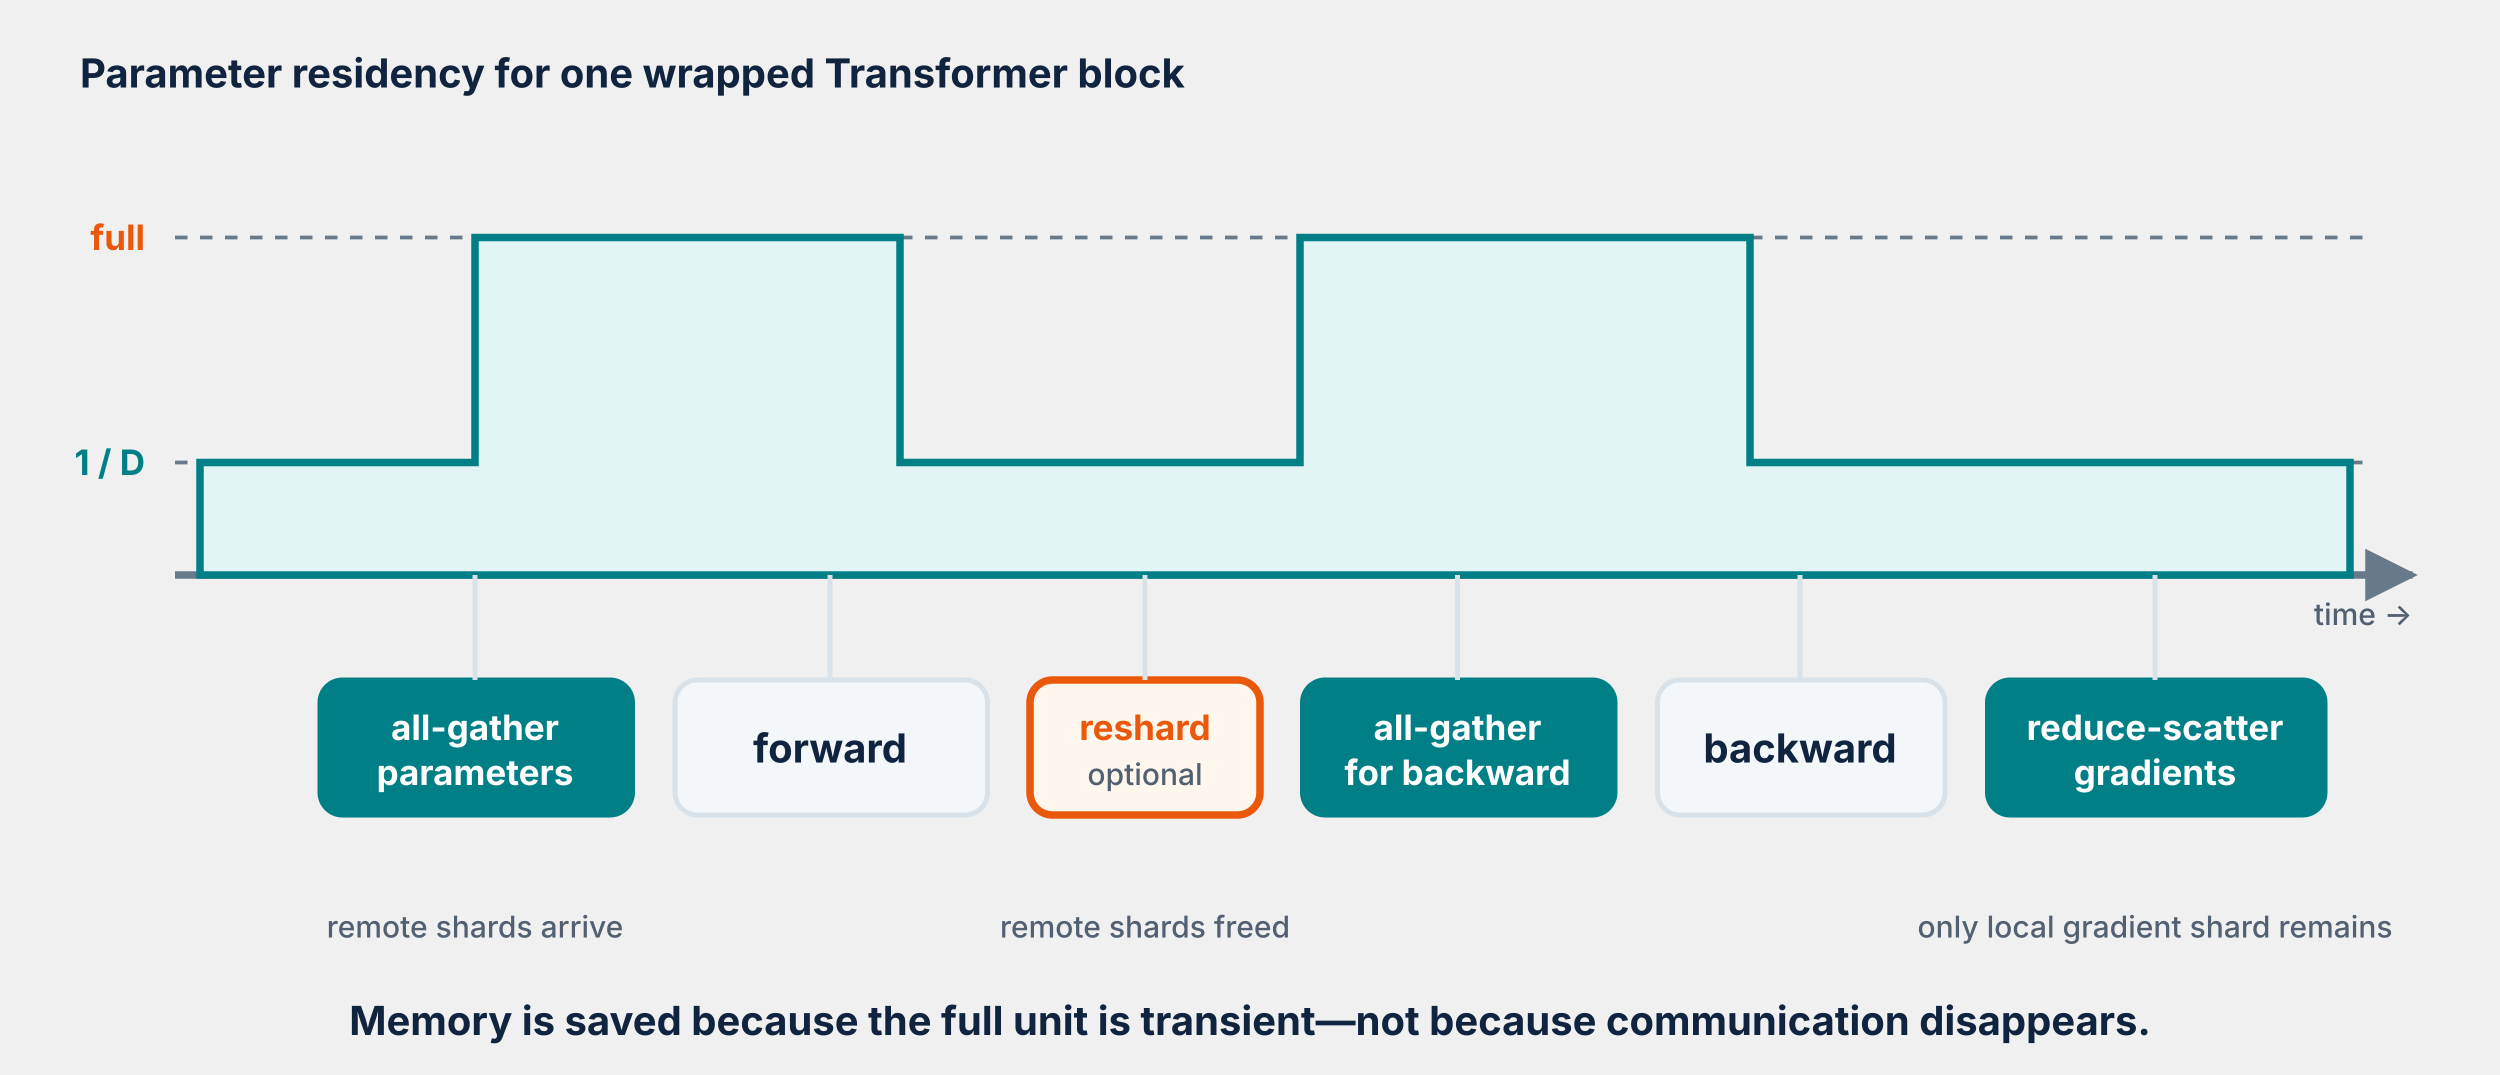
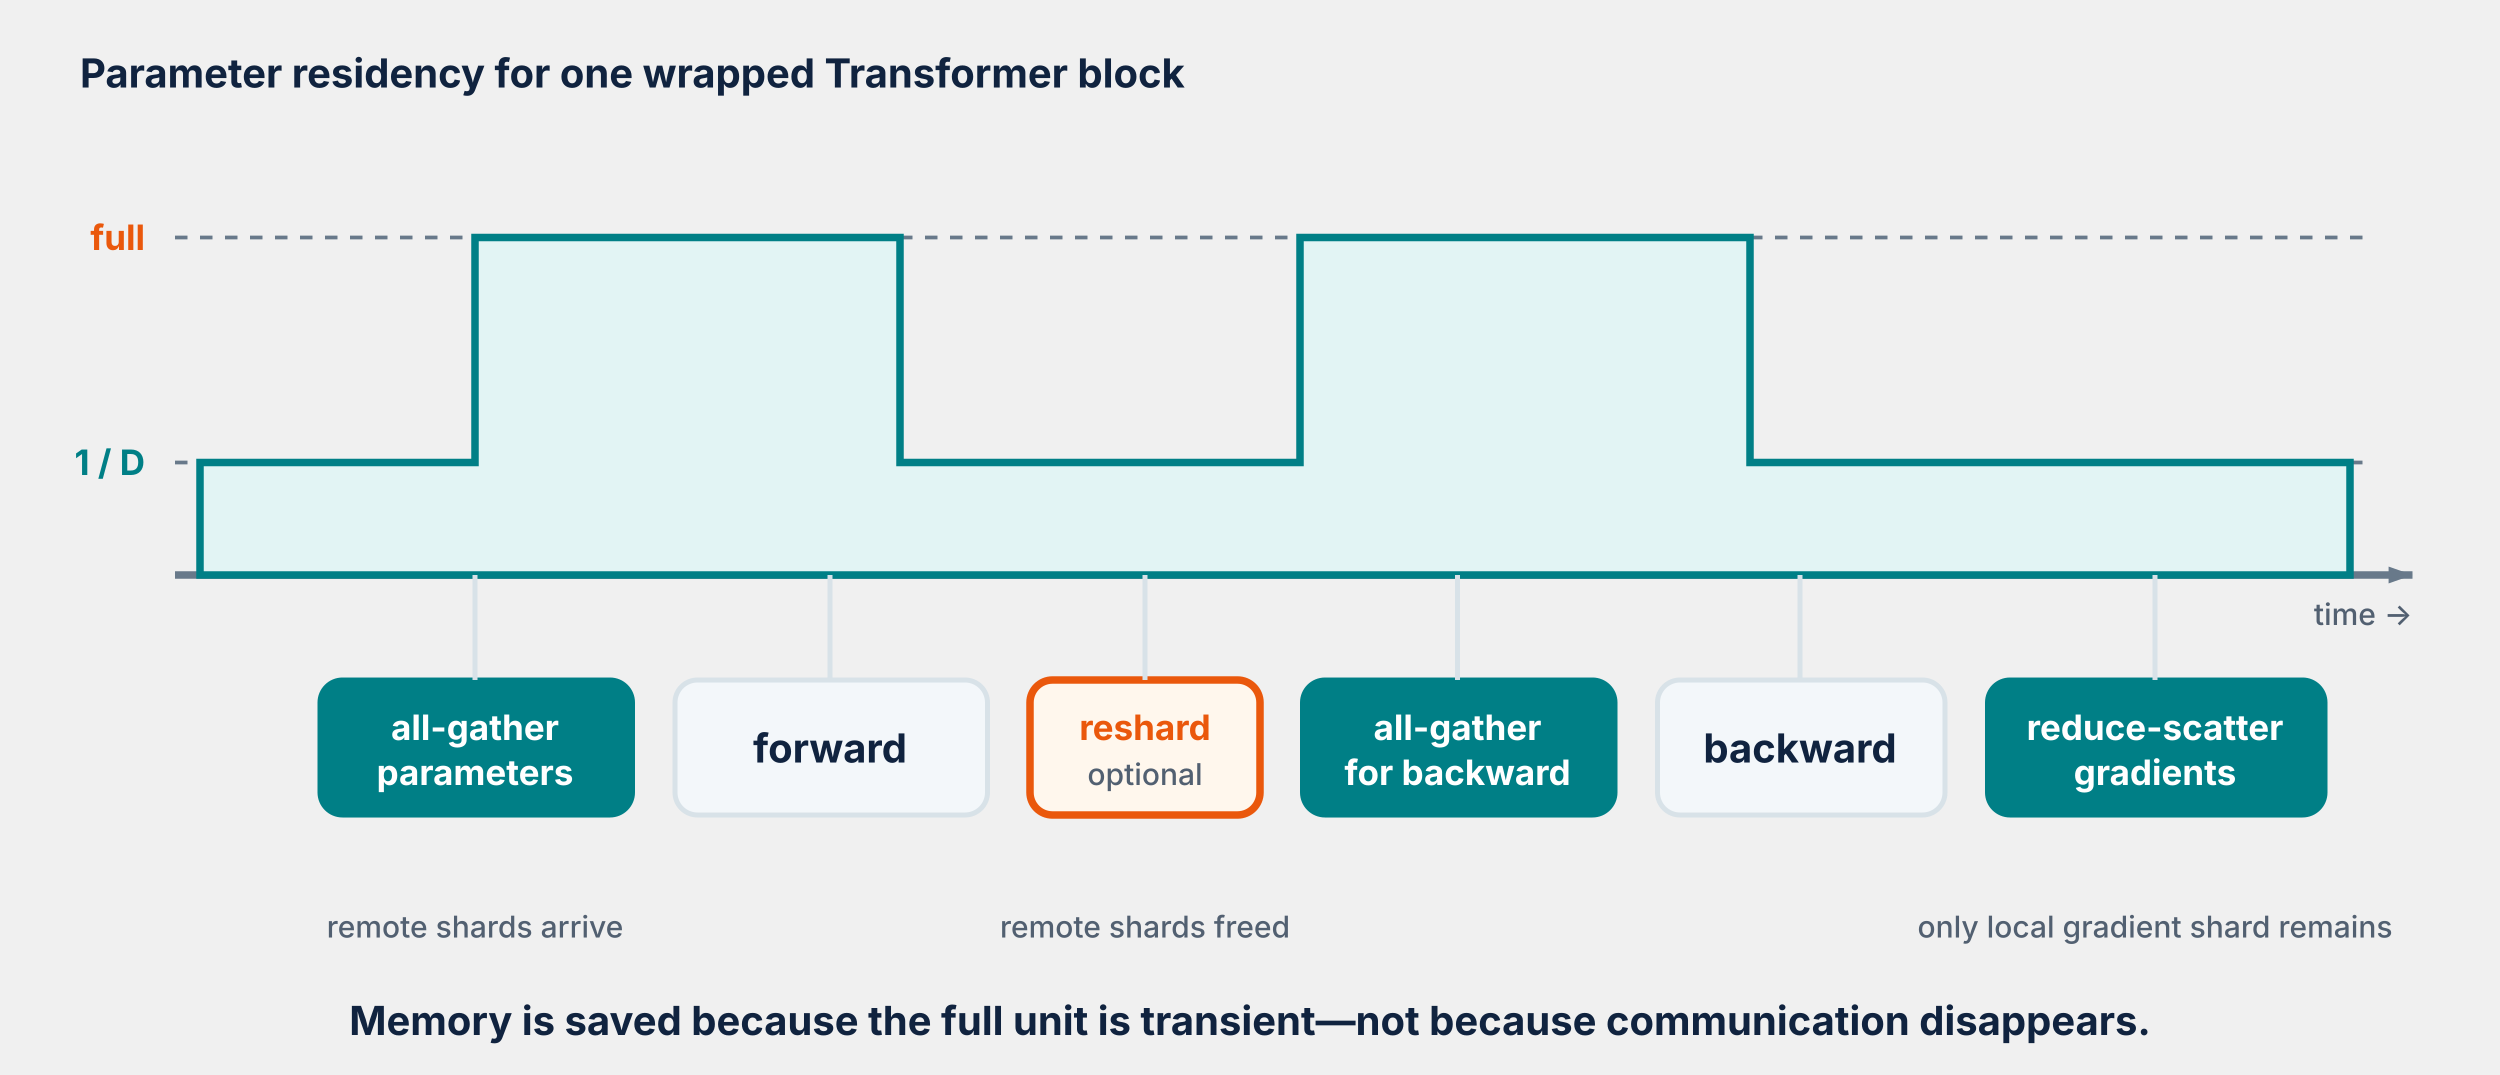
<svg xmlns="http://www.w3.org/2000/svg" viewBox="0 0 1000 430" role="img" aria-labelledby="title desc">
  <defs>
-     <marker id="arrow" viewBox="0 0 10 10" refX="9" refY="5" markerWidth="7" markerHeight="7" orient="auto">
-       <path d="M0 0 10 5 0 10z" fill="#68798a" />
+     <marker id="arrow" viewBox="0 0 10 8" refX="8.5" refY="4" markerWidth="3.8" markerHeight="3.0" orient="auto">
+       <path d="M0 1L8.5 4L0 7z" fill="#68798a" />
    </marker>
    <style>
      text{font-family:Inter,ui-sans-serif,system-ui,-apple-system,BlinkMacSystemFont,"Segoe UI",sans-serif}.axis{stroke:#68798a;stroke-width:3;marker-end:url(#arrow)}.baseline{stroke:#d8e2e8;stroke-width:2}.resident{fill:#e2f4f4;stroke:#007f86;stroke-width:3}.transient{fill:#fff7ed;stroke:#ea580c;stroke-width:3}.action{fill:#f3f7fa;stroke:#d8e2e8;stroke-width:2}.collective{fill:#007f86;stroke:#007f86;stroke-width:2}.label{fill:#10233f;font-size:16px;font-weight:750}.sub{fill:#526071;font-size:12px;font-weight:500}.inverse{fill:#fff;font-size:14px;font-weight:750}.orange{fill:#ea580c;font-size:14px;font-weight:750}.teal{fill:#007f86;font-size:14px;font-weight:750}.dash{stroke:#68798a;stroke-width:1.5;stroke-dasharray:5 5}
      @media(prefers-color-scheme:dark){.baseline{stroke:#2c4052}.resident{fill:#173b40;stroke:#54d2d8}.transient{fill:#382015;stroke:#fb923c}.action{fill:#182534;stroke:#2c4052}.collective{fill:#225a60;stroke:#54d2d8}.label{fill:#f3f7fa}.sub{fill:#9fb2c4}.orange{fill:#fb923c}.teal{fill:#54d2d8}}
    </style>
  </defs>
  <text class="label" x="32" y="35">Parameter residency for one wrapped Transformer block</text>
  <line class="axis" x1="70" y1="230" x2="965" y2="230" />
  <text class="sub" x="965" y="250" text-anchor="end">time →</text>
  <line class="dash" x1="70" y1="95" x2="950" y2="95" />
  <text class="orange" x="58" y="100" text-anchor="end">full</text>
  <line class="dash" x1="70" y1="185" x2="950" y2="185" />
  <text class="teal" x="58" y="190" text-anchor="end">1 / D</text>
  <path class="resident" d="M80 185H190V95H360V185H520V95H700V185H940V230H80Z" />
  <rect class="collective" x="128" y="272" width="125" height="54" rx="9" />
  <text class="inverse" x="190" y="296" text-anchor="middle">all-gather</text>
  <text class="inverse" x="190" y="314" text-anchor="middle">parameters</text>
  <rect class="action" x="270" y="272" width="125" height="54" rx="9" />
  <text class="label" x="332" y="305" text-anchor="middle">forward</text>
  <rect class="transient" x="412" y="272" width="92" height="54" rx="9" />
  <text class="orange" x="458" y="296" text-anchor="middle">reshard</text>
  <text class="sub" x="458" y="314" text-anchor="middle">optional</text>
  <rect class="collective" x="521" y="272" width="125" height="54" rx="9" />
  <text class="inverse" x="583" y="296" text-anchor="middle">all-gather</text>
  <text class="inverse" x="583" y="314" text-anchor="middle">for backward</text>
  <rect class="action" x="663" y="272" width="115" height="54" rx="9" />
  <text class="label" x="720" y="305" text-anchor="middle">backward</text>
  <rect class="collective" x="795" y="272" width="135" height="54" rx="9" />
  <text class="inverse" x="862" y="296" text-anchor="middle">reduce-scatter</text>
  <text class="inverse" x="862" y="314" text-anchor="middle">gradients</text>
  <line class="baseline" x1="190" y1="230" x2="190" y2="272" />
  <line class="baseline" x1="332" y1="230" x2="332" y2="272" />
  <line class="baseline" x1="458" y1="230" x2="458" y2="272" />
  <line class="baseline" x1="583" y1="230" x2="583" y2="272" />
  <line class="baseline" x1="720" y1="230" x2="720" y2="272" />
  <line class="baseline" x1="862" y1="230" x2="862" y2="272" />
  <text class="sub" x="190" y="375" text-anchor="middle">remote shards arrive</text>
  <text class="sub" x="458" y="375" text-anchor="middle">remote shards freed</text>
  <text class="sub" x="862" y="375" text-anchor="middle">only local gradient shard remains</text>
  <text class="label" x="500" y="414" text-anchor="middle">Memory is saved because the full unit is transient—not because communication disappears.</text>
</svg>
